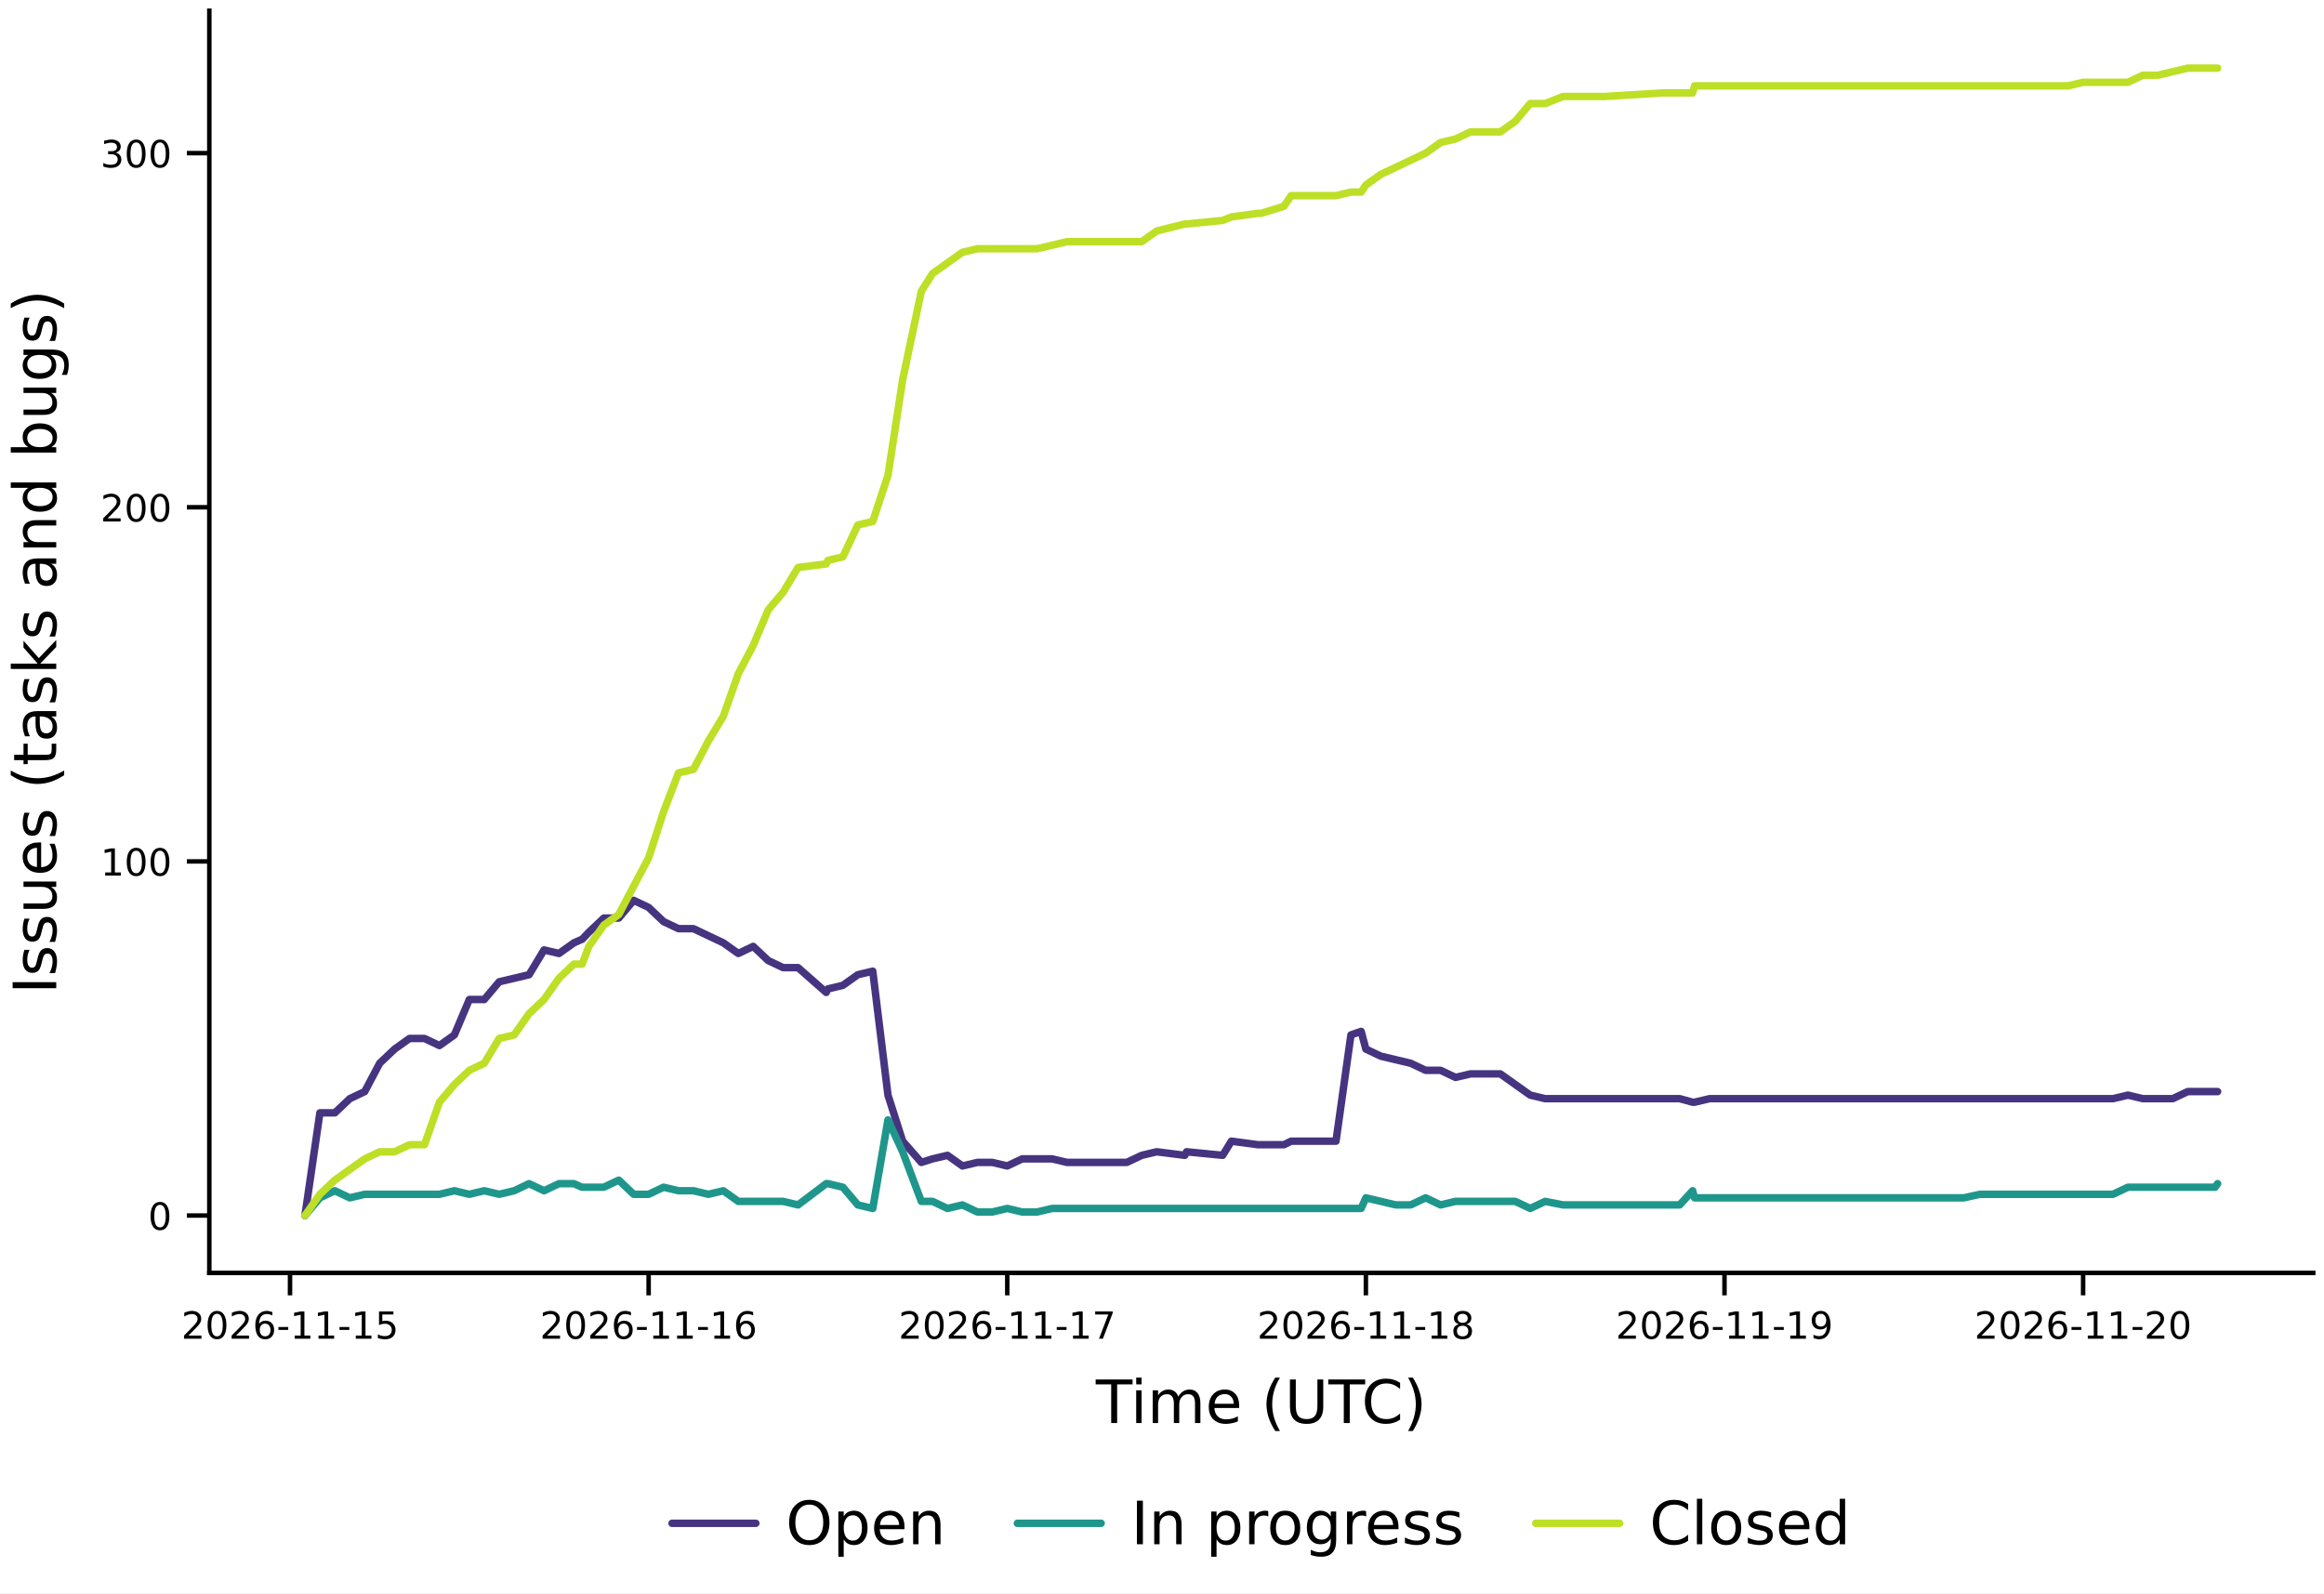
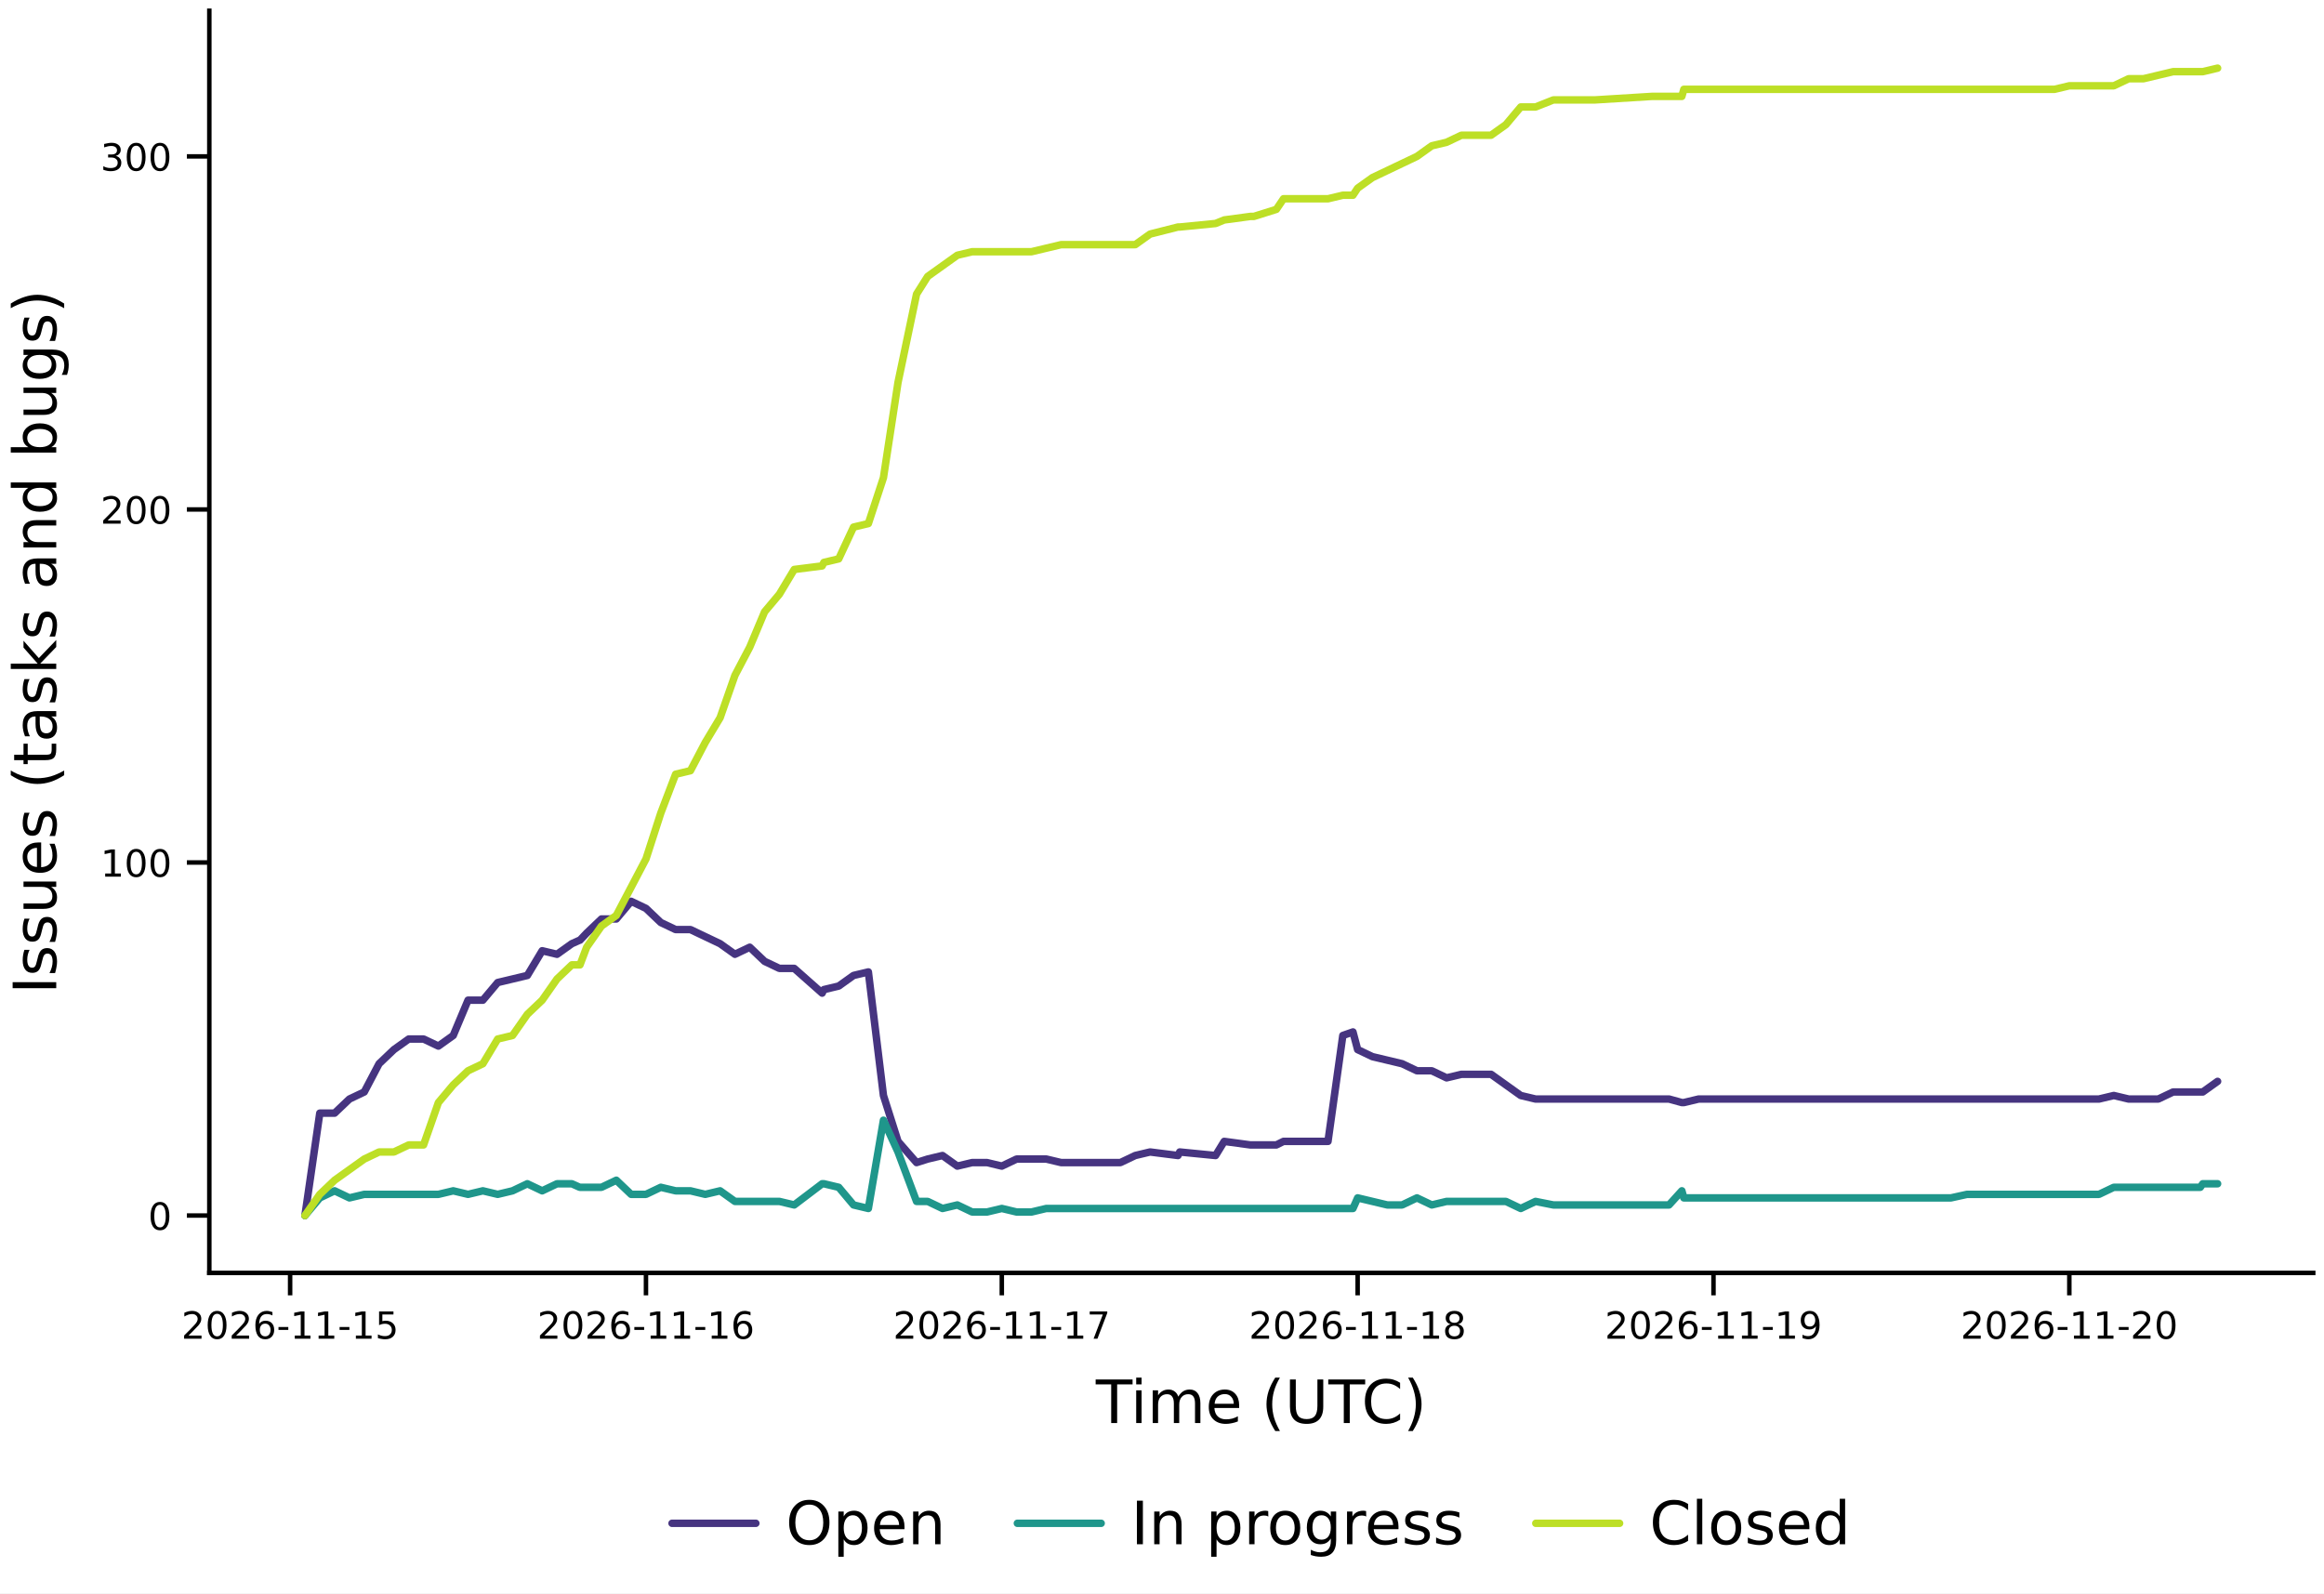
<svg xmlns="http://www.w3.org/2000/svg" xmlns:xlink="http://www.w3.org/1999/xlink" width="310.696pt" height="213.046pt" viewBox="0 0 310.696 213.046" version="1.1">
  <defs>
    <style type="text/css">*{stroke-linejoin: round; stroke-linecap: butt}</style>
  </defs>
  <g id="figure_1">
    <g id="patch_1">
      <path d="M -0 213.046  L 310.696 213.046  L 310.696 0  L -0 0  z " style="fill: #ffffff" />
    </g>
    <g id="axes_1">
      <g id="patch_2">
        <path d="M 27.984 170.203  L 309.256 170.203  L 309.256 1.44  L 27.984 1.44  z " style="fill: #ffffff" />
      </g>
      <g id="matplotlib.axis_1">
        <g id="xtick_1">
          <g id="line2d_1">
            <defs>
-               <path id="m67e19d3267" d="M 0 0  L 0 3  " style="stroke: #000000; stroke-width: 0.6" />
+               <path id="m46515e41ec" d="M 0 0  L 0 3  " style="stroke: #000000; stroke-width: 0.6" />
            </defs>
            <g>
-               <use xlink:href="#m67e19d3267" x="38.772" y="170.203" style="stroke: #000000; stroke-width: 0.6" />
+               <use xlink:href="#m46515e41ec" x="38.787" y="170.203" style="stroke: #000000; stroke-width: 0.6" />
            </g>
          </g>
          <g id="text_1">
-             <text style="font-size: 5px; font-family: 'DejaVu Sans', sans-serif; text-anchor: middle" x="38.772" y="179.002" transform="rotate(-0 38.77177 179.0017)">2026-11-15</text>
+             <text style="font-size: 5px; font-family: 'DejaVu Sans', sans-serif; text-anchor: middle" x="38.787" y="179.002" transform="rotate(-0 38.78726 179.0017)">2026-11-15</text>
          </g>
        </g>
        <g id="xtick_2">
          <g id="line2d_2">
            <g>
-               <use xlink:href="#m67e19d3267" x="86.716" y="170.203" style="stroke: #000000; stroke-width: 0.6" />
+               <use xlink:href="#m46515e41ec" x="86.36" y="170.203" style="stroke: #000000; stroke-width: 0.6" />
            </g>
          </g>
          <g id="text_2">
-             <text style="font-size: 5px; font-family: 'DejaVu Sans', sans-serif; text-anchor: middle" x="86.716" y="179.002" transform="rotate(-0 86.71577 179.0017)">2026-11-16</text>
+             <text style="font-size: 5px; font-family: 'DejaVu Sans', sans-serif; text-anchor: middle" x="86.36" y="179.002" transform="rotate(-0 86.3596 179.0017)">2026-11-16</text>
          </g>
        </g>
        <g id="xtick_3">
          <g id="line2d_3">
            <g>
-               <use xlink:href="#m67e19d3267" x="134.66" y="170.203" style="stroke: #000000; stroke-width: 0.6" />
+               <use xlink:href="#m46515e41ec" x="133.932" y="170.203" style="stroke: #000000; stroke-width: 0.6" />
            </g>
          </g>
          <g id="text_3">
-             <text style="font-size: 5px; font-family: 'DejaVu Sans', sans-serif; text-anchor: middle" x="134.66" y="179.002" transform="rotate(-0 134.6598 179.0017)">2026-11-17</text>
+             <text style="font-size: 5px; font-family: 'DejaVu Sans', sans-serif; text-anchor: middle" x="133.932" y="179.002" transform="rotate(-0 133.9319 179.0017)">2026-11-17</text>
          </g>
        </g>
        <g id="xtick_4">
          <g id="line2d_4">
            <g>
-               <use xlink:href="#m67e19d3267" x="182.604" y="170.203" style="stroke: #000000; stroke-width: 0.6" />
+               <use xlink:href="#m46515e41ec" x="181.504" y="170.203" style="stroke: #000000; stroke-width: 0.6" />
            </g>
          </g>
          <g id="text_4">
-             <text style="font-size: 5px; font-family: 'DejaVu Sans', sans-serif; text-anchor: middle" x="182.604" y="179.002" transform="rotate(-0 182.6038 179.0017)">2026-11-18</text>
+             <text style="font-size: 5px; font-family: 'DejaVu Sans', sans-serif; text-anchor: middle" x="181.504" y="179.002" transform="rotate(-0 181.5043 179.0017)">2026-11-18</text>
          </g>
        </g>
        <g id="xtick_5">
          <g id="line2d_5">
            <g>
-               <use xlink:href="#m67e19d3267" x="230.548" y="170.203" style="stroke: #000000; stroke-width: 0.6" />
+               <use xlink:href="#m46515e41ec" x="229.077" y="170.203" style="stroke: #000000; stroke-width: 0.6" />
            </g>
          </g>
          <g id="text_5">
-             <text style="font-size: 5px; font-family: 'DejaVu Sans', sans-serif; text-anchor: middle" x="230.548" y="179.002" transform="rotate(-0 230.5478 179.0017)">2026-11-19</text>
+             <text style="font-size: 5px; font-family: 'DejaVu Sans', sans-serif; text-anchor: middle" x="229.077" y="179.002" transform="rotate(-0 229.0766 179.0017)">2026-11-19</text>
          </g>
        </g>
        <g id="xtick_6">
          <g id="line2d_6">
            <g>
-               <use xlink:href="#m67e19d3267" x="278.492" y="170.203" style="stroke: #000000; stroke-width: 0.6" />
+               <use xlink:href="#m46515e41ec" x="276.649" y="170.203" style="stroke: #000000; stroke-width: 0.6" />
            </g>
          </g>
          <g id="text_6">
-             <text style="font-size: 5px; font-family: 'DejaVu Sans', sans-serif; text-anchor: middle" x="278.492" y="179.002" transform="rotate(-0 278.4918 179.0017)">2026-11-20</text>
+             <text style="font-size: 5px; font-family: 'DejaVu Sans', sans-serif; text-anchor: middle" x="276.649" y="179.002" transform="rotate(-0 276.6489 179.0017)">2026-11-20</text>
          </g>
        </g>
        <g id="text_7">
          <text style="font-size: 8px; font-family: 'DejaVu Sans', sans-serif; text-anchor: middle" x="168.62" y="190.282" transform="rotate(-0 168.6201 190.2816)">Time (UTC)</text>
        </g>
      </g>
      <g id="matplotlib.axis_2">
        <g id="ytick_1">
          <g id="line2d_7">
            <defs>
-               <path id="m54bdf5d037" d="M 0 0  L -3 0  " style="stroke: #000000; stroke-width: 0.6" />
+               <path id="m87b9c6cc09" d="M 0 0  L -3 0  " style="stroke: #000000; stroke-width: 0.6" />
            </defs>
            <g>
-               <use xlink:href="#m54bdf5d037" x="27.984" y="162.532" style="stroke: #000000; stroke-width: 0.6" />
+               <use xlink:href="#m87b9c6cc09" x="27.984" y="162.532" style="stroke: #000000; stroke-width: 0.6" />
            </g>
          </g>
          <g id="text_8">
            <text style="font-size: 5px; font-family: 'DejaVu Sans', sans-serif; text-anchor: end" x="22.984" y="164.431" transform="rotate(-0 22.98438 164.4312)">0</text>
          </g>
        </g>
        <g id="ytick_2">
          <g id="line2d_8">
            <g>
-               <use xlink:href="#m54bdf5d037" x="27.984" y="115.18" style="stroke: #000000; stroke-width: 0.6" />
+               <use xlink:href="#m87b9c6cc09" x="27.984" y="115.325" style="stroke: #000000; stroke-width: 0.6" />
            </g>
          </g>
          <g id="text_9">
-             <text style="font-size: 5px; font-family: 'DejaVu Sans', sans-serif; text-anchor: end" x="22.984" y="117.079" transform="rotate(-0 22.98438 117.0791)">100</text>
+             <text style="font-size: 5px; font-family: 'DejaVu Sans', sans-serif; text-anchor: end" x="22.984" y="117.225" transform="rotate(-0 22.98438 117.2248)">100</text>
          </g>
        </g>
        <g id="ytick_3">
          <g id="line2d_9">
            <g>
-               <use xlink:href="#m54bdf5d037" x="27.984" y="67.828" style="stroke: #000000; stroke-width: 0.6" />
+               <use xlink:href="#m87b9c6cc09" x="27.984" y="68.119" style="stroke: #000000; stroke-width: 0.6" />
            </g>
          </g>
          <g id="text_10">
-             <text style="font-size: 5px; font-family: 'DejaVu Sans', sans-serif; text-anchor: end" x="22.984" y="69.727" transform="rotate(-0 22.98438 69.72705)">200</text>
+             <text style="font-size: 5px; font-family: 'DejaVu Sans', sans-serif; text-anchor: end" x="22.984" y="70.018" transform="rotate(-0 22.98438 70.01845)">200</text>
          </g>
        </g>
        <g id="ytick_4">
          <g id="line2d_10">
            <g>
-               <use xlink:href="#m54bdf5d037" x="27.984" y="20.476" style="stroke: #000000; stroke-width: 0.6" />
+               <use xlink:href="#m87b9c6cc09" x="27.984" y="20.913" style="stroke: #000000; stroke-width: 0.6" />
            </g>
          </g>
          <g id="text_11">
-             <text style="font-size: 5px; font-family: 'DejaVu Sans', sans-serif; text-anchor: end" x="22.984" y="22.375" transform="rotate(-0 22.98438 22.37496)">300</text>
+             <text style="font-size: 5px; font-family: 'DejaVu Sans', sans-serif; text-anchor: end" x="22.984" y="22.812" transform="rotate(-0 22.98438 22.81205)">300</text>
          </g>
        </g>
        <g id="text_12">
          <text style="font-size: 8px; font-family: 'DejaVu Sans', sans-serif; text-anchor: middle" x="7.519" y="85.821" transform="rotate(-90 7.51875 85.82143)">Issues (tasks and bugs)</text>
        </g>
      </g>
      <g id="line2d_11">
-         <path d="M 40.769 162.532  L 42.767 148.8  L 44.765 148.8  L 46.762 146.906  L 48.76 145.959  L 50.758 142.17  L 52.755 140.276  L 54.753 138.856  L 56.751 138.856  L 58.748 139.803  L 60.746 138.382  L 62.744 133.647  L 64.741 133.647  L 66.739 131.279  L 68.737 130.806  L 70.734 130.332  L 72.732 127.018  L 74.73 127.491  L 76.727 126.071  L 77.793 125.597  L 77.826 125.597  L 78.725 124.65  L 80.723 122.756  L 82.72 122.756  L 84.718 120.388  L 86.716 121.336  L 88.713 123.23  L 90.711 124.177  L 92.709 124.177  L 94.706 125.124  L 96.704 126.071  L 98.702 127.491  L 100.699 126.544  L 102.697 128.438  L 104.695 129.385  L 106.692 129.385  L 110.455 132.7  L 110.688 132.226  L 112.685 131.753  L 114.683 130.332  L 116.681 129.859  L 118.712 146.432  L 120.676 152.588  L 123.173 155.429  L 124.671 154.955  L 126.669 154.482  L 128.667 155.903  L 130.664 155.429  L 132.662 155.429  L 134.66 155.903  L 136.657 154.955  L 138.655 154.955  L 140.653 154.955  L 142.65 155.429  L 144.648 155.429  L 146.646 155.429  L 148.643 155.429  L 150.641 155.429  L 152.639 154.482  L 154.636 154.008  L 158.399 154.482  L 158.632 154.008  L 163.459 154.482  L 164.625 152.588  L 168.154 153.061  L 168.62 153.061  L 171.65 153.061  L 172.615 152.588  L 174.613 152.588  L 176.611 152.588  L 178.608 152.588  L 180.606 138.382  L 181.971 137.909  L 182.604 140.276  L 184.601 141.223  L 186.599 141.697  L 188.597 142.17  L 190.594 143.117  L 192.592 143.117  L 194.59 144.065  L 196.587 143.591  L 198.585 143.591  L 200.583 143.591  L 202.58 145.012  L 204.578 146.432  L 206.576 146.906  L 208.973 146.906  L 210.604 146.906  L 212.569 146.906  L 214.566 146.906  L 222.257 146.906  L 222.557 146.906  L 224.555 146.906  L 226.286 147.379  L 226.552 147.379  L 228.55 146.906  L 230.548 146.906  L 232.845 146.906  L 247.861 146.906  L 248.527 146.906  L 250.524 146.906  L 252.522 146.906  L 255.519 146.906  L 256.517 146.906  L 259.481 146.906  L 260.513 146.906  L 262.544 146.906  L 264.708 146.906  L 266.506 146.906  L 268.503 146.906  L 270.501 146.906  L 272.499 146.906  L 274.496 146.906  L 276.494 146.906  L 278.492 146.906  L 281.522 146.906  L 282.487 146.906  L 284.485 146.432  L 286.482 146.906  L 288.48 146.906  L 290.478 146.906  L 292.475 145.959  L 294.473 145.959  L 296.138 145.959  L 296.471 145.959  " clip-path="url(#pe14d79ecbf)" style="fill: none; stroke: #463480; stroke-linecap: round" />
+         <path d="M 40.769 162.532  L 42.752 148.842  L 44.734 148.842  L 46.716 146.954  L 48.698 146.01  L 50.68 142.233  L 52.663 140.345  L 54.645 138.929  L 56.627 138.929  L 58.609 139.873  L 60.591 138.457  L 62.573 133.736  L 64.556 133.736  L 66.538 131.376  L 68.52 130.904  L 70.502 130.431  L 72.484 127.127  L 74.467 127.599  L 76.449 126.183  L 77.506 125.711  L 77.539 125.711  L 78.431 124.767  L 80.413 122.878  L 82.395 122.878  L 84.377 120.518  L 86.36 121.462  L 88.342 123.351  L 90.324 124.295  L 92.306 124.295  L 94.288 125.239  L 96.271 126.183  L 98.253 127.599  L 100.235 126.655  L 102.217 128.543  L 104.199 129.487  L 106.181 129.487  L 109.915 132.792  L 110.146 132.32  L 112.128 131.848  L 114.11 130.431  L 116.092 129.959  L 118.108 146.482  L 120.057 152.618  L 122.534 155.451  L 124.021 154.979  L 126.003 154.507  L 127.985 155.923  L 129.968 155.451  L 131.95 155.451  L 133.932 155.923  L 135.914 154.979  L 137.896 154.979  L 139.878 154.979  L 141.861 155.451  L 143.843 155.451  L 145.825 155.451  L 147.807 155.451  L 149.789 155.451  L 151.772 154.507  L 153.754 154.035  L 157.487 154.507  L 157.718 154.035  L 162.508 154.507  L 163.665 152.618  L 167.166 153.091  L 167.629 153.091  L 170.635 153.091  L 171.593 152.618  L 173.576 152.618  L 175.558 152.618  L 177.54 152.618  L 179.522 138.457  L 180.877 137.985  L 181.504 140.345  L 183.486 141.289  L 185.469 141.761  L 187.451 142.233  L 189.433 143.177  L 191.415 143.177  L 193.397 144.121  L 195.38 143.649  L 197.362 143.649  L 199.344 143.649  L 201.326 145.065  L 203.308 146.482  L 205.29 146.954  L 207.669 146.954  L 209.288 146.954  L 211.237 146.954  L 213.219 146.954  L 220.851 146.954  L 221.148 146.954  L 223.13 146.954  L 224.848 147.426  L 225.112 147.426  L 227.094 146.954  L 229.077 146.954  L 231.356 146.954  L 246.256 146.954  L 246.916 146.954  L 248.898 146.954  L 250.881 146.954  L 253.854 146.954  L 254.845 146.954  L 257.785 146.954  L 258.809 146.954  L 260.825 146.954  L 262.972 146.954  L 264.756 146.954  L 266.738 146.954  L 268.72 146.954  L 270.702 146.954  L 272.685 146.954  L 274.667 146.954  L 276.649 146.954  L 279.655 146.954  L 280.613 146.954  L 282.595 146.482  L 284.578 146.954  L 286.56 146.954  L 288.542 146.954  L 290.524 146.01  L 292.506 146.01  L 294.158 146.01  L 294.489 146.01  L 296.471 144.593  " clip-path="url(#pfc7950af0d)" style="fill: none; stroke: #463480; stroke-linecap: round" />
      </g>
      <g id="line2d_12">
-         <path d="M 40.769 162.532  L 42.767 160.164  L 44.765 159.217  L 46.762 160.164  L 48.76 159.691  L 50.758 159.691  L 52.755 159.691  L 54.753 159.691  L 56.751 159.691  L 58.748 159.691  L 60.746 159.217  L 62.744 159.691  L 64.741 159.217  L 66.739 159.691  L 68.737 159.217  L 70.734 158.27  L 72.732 159.217  L 74.73 158.27  L 76.727 158.27  L 77.793 158.744  L 77.826 158.744  L 78.725 158.744  L 80.723 158.744  L 82.72 157.797  L 84.718 159.691  L 86.716 159.691  L 88.713 158.744  L 90.711 159.217  L 92.709 159.217  L 94.706 159.691  L 96.704 159.217  L 98.702 160.638  L 100.699 160.638  L 102.697 160.638  L 104.695 160.638  L 106.692 161.111  L 110.455 158.27  L 110.688 158.27  L 112.685 158.744  L 114.683 161.111  L 116.681 161.585  L 118.712 149.747  L 120.676 154.008  L 123.173 160.638  L 124.671 160.638  L 126.669 161.585  L 128.667 161.111  L 130.664 162.058  L 132.662 162.058  L 134.66 161.585  L 136.657 162.058  L 138.655 162.058  L 140.653 161.585  L 142.65 161.585  L 144.648 161.585  L 146.646 161.585  L 148.643 161.585  L 150.641 161.585  L 152.639 161.585  L 154.636 161.585  L 158.399 161.585  L 158.632 161.585  L 163.459 161.585  L 164.625 161.585  L 168.154 161.585  L 168.62 161.585  L 171.65 161.585  L 172.615 161.585  L 174.613 161.585  L 176.611 161.585  L 178.608 161.585  L 180.606 161.585  L 181.971 161.585  L 182.604 160.164  L 184.601 160.638  L 186.599 161.111  L 188.597 161.111  L 190.594 160.164  L 192.592 161.111  L 194.59 160.638  L 196.587 160.638  L 198.585 160.638  L 200.583 160.638  L 202.58 160.638  L 204.578 161.585  L 206.576 160.638  L 208.973 161.111  L 210.604 161.111  L 212.569 161.111  L 214.566 161.111  L 222.257 161.111  L 222.557 161.111  L 224.555 161.111  L 226.286 159.217  L 226.552 160.164  L 228.55 160.164  L 230.548 160.164  L 232.845 160.164  L 247.861 160.164  L 248.527 160.164  L 250.524 160.164  L 252.522 160.164  L 255.519 160.164  L 256.517 160.164  L 259.481 160.164  L 260.513 160.164  L 262.544 160.164  L 264.708 159.691  L 266.506 159.691  L 268.503 159.691  L 270.501 159.691  L 272.499 159.691  L 274.496 159.691  L 276.494 159.691  L 278.492 159.691  L 281.522 159.691  L 282.487 159.691  L 284.485 158.744  L 286.482 158.744  L 288.48 158.744  L 290.478 158.744  L 292.475 158.744  L 294.473 158.744  L 296.138 158.744  L 296.471 158.27  " clip-path="url(#pe14d79ecbf)" style="fill: none; stroke: #1f968b; stroke-linecap: round" />
+         <path d="M 40.769 162.532  L 42.752 160.172  L 44.734 159.227  L 46.716 160.172  L 48.698 159.699  L 50.68 159.699  L 52.663 159.699  L 54.645 159.699  L 56.627 159.699  L 58.609 159.699  L 60.591 159.227  L 62.573 159.699  L 64.556 159.227  L 66.538 159.699  L 68.52 159.227  L 70.502 158.283  L 72.484 159.227  L 74.467 158.283  L 76.449 158.283  L 77.506 158.755  L 77.539 158.755  L 78.431 158.755  L 80.413 158.755  L 82.395 157.811  L 84.377 159.699  L 86.36 159.699  L 88.342 158.755  L 90.324 159.227  L 92.306 159.227  L 94.288 159.699  L 96.271 159.227  L 98.253 160.644  L 100.235 160.644  L 102.217 160.644  L 104.199 160.644  L 106.181 161.116  L 109.915 158.283  L 110.146 158.283  L 112.128 158.755  L 114.11 161.116  L 116.092 161.588  L 118.108 149.786  L 120.057 154.035  L 122.534 160.644  L 124.021 160.644  L 126.003 161.588  L 127.985 161.116  L 129.968 162.06  L 131.95 162.06  L 133.932 161.588  L 135.914 162.06  L 137.896 162.06  L 139.878 161.588  L 141.861 161.588  L 143.843 161.588  L 145.825 161.588  L 147.807 161.588  L 149.789 161.588  L 151.772 161.588  L 153.754 161.588  L 157.487 161.588  L 157.718 161.588  L 162.508 161.588  L 163.665 161.588  L 167.166 161.588  L 167.629 161.588  L 170.635 161.588  L 171.593 161.588  L 173.576 161.588  L 175.558 161.588  L 177.54 161.588  L 179.522 161.588  L 180.877 161.588  L 181.504 160.172  L 183.486 160.644  L 185.469 161.116  L 187.451 161.116  L 189.433 160.172  L 191.415 161.116  L 193.397 160.644  L 195.38 160.644  L 197.362 160.644  L 199.344 160.644  L 201.326 160.644  L 203.308 161.588  L 205.29 160.644  L 207.669 161.116  L 209.288 161.116  L 211.237 161.116  L 213.219 161.116  L 220.851 161.116  L 221.148 161.116  L 223.13 161.116  L 224.848 159.227  L 225.112 160.172  L 227.094 160.172  L 229.077 160.172  L 231.356 160.172  L 246.256 160.172  L 246.916 160.172  L 248.898 160.172  L 250.881 160.172  L 253.854 160.172  L 254.845 160.172  L 257.785 160.172  L 258.809 160.172  L 260.825 160.172  L 262.972 159.699  L 264.756 159.699  L 266.738 159.699  L 268.72 159.699  L 270.702 159.699  L 272.685 159.699  L 274.667 159.699  L 276.649 159.699  L 279.655 159.699  L 280.613 159.699  L 282.595 158.755  L 284.578 158.755  L 286.56 158.755  L 288.542 158.755  L 290.524 158.755  L 292.506 158.755  L 294.158 158.755  L 294.489 158.283  L 296.471 158.283  " clip-path="url(#pfc7950af0d)" style="fill: none; stroke: #1f968b; stroke-linecap: round" />
      </g>
      <g id="line2d_13">
-         <path d="M 40.769 162.532  L 42.767 159.691  L 44.765 157.797  L 46.762 156.376  L 48.76 154.955  L 50.758 154.008  L 52.755 154.008  L 54.753 153.061  L 56.751 153.061  L 58.748 147.379  L 60.746 145.012  L 62.744 143.117  L 64.741 142.17  L 66.739 138.856  L 68.737 138.382  L 70.734 135.541  L 72.732 133.647  L 74.73 130.806  L 76.727 128.912  L 77.793 128.912  L 77.826 128.912  L 78.725 126.544  L 80.723 123.703  L 82.72 122.283  L 84.718 118.494  L 86.716 114.706  L 88.713 108.55  L 90.711 103.342  L 92.709 102.868  L 94.706 99.08  L 96.704 95.765  L 98.702 90.083  L 100.699 86.295  L 102.697 81.56  L 104.695 79.192  L 106.692 75.877  L 110.455 75.404  L 110.688 74.93  L 112.685 74.457  L 114.683 70.195  L 116.681 69.722  L 118.712 63.566  L 120.676 50.781  L 123.173 38.943  L 124.671 36.575  L 126.669 35.155  L 128.667 33.734  L 130.664 33.261  L 132.662 33.261  L 134.66 33.261  L 136.657 33.261  L 138.655 33.261  L 140.653 32.787  L 142.65 32.314  L 144.648 32.314  L 146.646 32.314  L 148.643 32.314  L 150.641 32.314  L 152.639 32.314  L 154.636 30.893  L 158.399 29.946  L 158.632 29.946  L 163.459 29.472  L 164.625 28.999  L 168.154 28.525  L 168.62 28.525  L 171.65 27.578  L 172.615 26.158  L 174.613 26.158  L 176.611 26.158  L 178.608 26.158  L 180.606 25.684  L 181.971 25.684  L 182.604 24.737  L 184.601 23.317  L 186.599 22.37  L 188.597 21.423  L 190.594 20.476  L 192.592 19.055  L 194.59 18.581  L 196.587 17.634  L 198.585 17.634  L 200.583 17.634  L 202.58 16.214  L 204.578 13.846  L 206.576 13.846  L 208.973 12.899  L 210.604 12.899  L 212.569 12.899  L 214.566 12.899  L 222.257 12.426  L 222.557 12.426  L 224.555 12.426  L 226.286 12.426  L 226.552 11.479  L 228.55 11.479  L 230.548 11.479  L 232.845 11.479  L 247.861 11.479  L 248.527 11.479  L 250.524 11.479  L 252.522 11.479  L 255.519 11.479  L 256.517 11.479  L 259.481 11.479  L 260.513 11.479  L 262.544 11.479  L 264.708 11.479  L 266.506 11.479  L 268.503 11.479  L 270.501 11.479  L 272.499 11.479  L 274.496 11.479  L 276.494 11.479  L 278.492 11.005  L 281.522 11.005  L 282.487 11.005  L 284.485 11.005  L 286.482 10.058  L 288.48 10.058  L 290.478 9.585  L 292.475 9.111  L 294.473 9.111  L 296.138 9.111  L 296.471 9.111  " clip-path="url(#pe14d79ecbf)" style="fill: none; stroke: #bddf26; stroke-linecap: round" />
+         <path d="M 40.769 162.532  L 42.752 159.699  L 44.734 157.811  L 46.716 156.395  L 48.698 154.979  L 50.68 154.035  L 52.663 154.035  L 54.645 153.091  L 56.627 153.091  L 58.609 147.426  L 60.591 145.065  L 62.573 143.177  L 64.556 142.233  L 66.538 138.929  L 68.52 138.457  L 70.502 135.624  L 72.484 133.736  L 74.467 130.904  L 76.449 129.015  L 77.506 129.015  L 77.539 129.015  L 78.431 126.655  L 80.413 123.823  L 82.395 122.406  L 84.377 118.63  L 86.36 114.853  L 88.342 108.717  L 90.324 103.524  L 92.306 103.052  L 94.288 99.275  L 96.271 95.971  L 98.253 90.306  L 100.235 86.53  L 102.217 81.809  L 104.199 79.449  L 106.181 76.144  L 109.915 75.672  L 110.146 75.2  L 112.128 74.728  L 114.11 70.479  L 116.092 70.007  L 118.108 63.87  L 120.057 51.125  L 122.534 39.323  L 124.021 36.963  L 126.003 35.547  L 127.985 34.13  L 129.968 33.658  L 131.95 33.658  L 133.932 33.658  L 135.914 33.658  L 137.896 33.658  L 139.878 33.186  L 141.861 32.714  L 143.843 32.714  L 145.825 32.714  L 147.807 32.714  L 149.789 32.714  L 151.772 32.714  L 153.754 31.298  L 157.487 30.354  L 157.718 30.354  L 162.508 29.882  L 163.665 29.41  L 167.166 28.938  L 167.629 28.938  L 170.635 27.994  L 171.593 26.577  L 173.576 26.577  L 175.558 26.577  L 177.54 26.577  L 179.522 26.105  L 180.877 26.105  L 181.504 25.161  L 183.486 23.745  L 185.469 22.801  L 187.451 21.857  L 189.433 20.913  L 191.415 19.496  L 193.397 19.024  L 195.38 18.08  L 197.362 18.08  L 199.344 18.08  L 201.326 16.664  L 203.308 14.304  L 205.29 14.304  L 207.669 13.36  L 209.288 13.36  L 211.237 13.36  L 213.219 13.36  L 220.851 12.888  L 221.148 12.888  L 223.13 12.888  L 224.848 12.888  L 225.112 11.943  L 227.094 11.943  L 229.077 11.943  L 231.356 11.943  L 246.256 11.943  L 246.916 11.943  L 248.898 11.943  L 250.881 11.943  L 253.854 11.943  L 254.845 11.943  L 257.785 11.943  L 258.809 11.943  L 260.825 11.943  L 262.972 11.943  L 264.756 11.943  L 266.738 11.943  L 268.72 11.943  L 270.702 11.943  L 272.685 11.943  L 274.667 11.943  L 276.649 11.471  L 279.655 11.471  L 280.613 11.471  L 282.595 11.471  L 284.578 10.527  L 286.56 10.527  L 288.542 10.055  L 290.524 9.583  L 292.506 9.583  L 294.158 9.583  L 294.489 9.583  L 296.471 9.111  " clip-path="url(#pfc7950af0d)" style="fill: none; stroke: #bddf26; stroke-linecap: round" />
      </g>
      <g id="patch_3">
        <path d="M 27.984 170.203  L 27.984 1.44  " style="fill: none; stroke: #000000; stroke-width: 0.6; stroke-linejoin: miter; stroke-linecap: square" />
      </g>
      <g id="patch_4">
        <path d="M 27.984 170.203  L 309.256 170.203  " style="fill: none; stroke: #000000; stroke-width: 0.6; stroke-linejoin: miter; stroke-linecap: square" />
      </g>
      <g id="legend_1">
        <g id="line2d_14">
          <path d="M 89.846 203.684  L 95.446 203.684  L 101.046 203.684  " style="fill: none; stroke: #463480; stroke-linecap: round" />
        </g>
        <g id="text_13">
          <text style="font-size: 8px; font-family: 'DejaVu Sans', sans-serif; text-anchor: start" x="105.046" y="206.484" transform="rotate(-0 105.0457 206.4837)">Open</text>
        </g>
        <g id="line2d_15">
          <path d="M 136.014 203.684  L 141.614 203.684  L 147.214 203.684  " style="fill: none; stroke: #1f968b; stroke-linecap: round" />
        </g>
        <g id="text_14">
          <text style="font-size: 8px; font-family: 'DejaVu Sans', sans-serif; text-anchor: start" x="151.214" y="206.484" transform="rotate(-0 151.2145 206.4837)">In progress</text>
        </g>
        <g id="line2d_16">
          <path d="M 205.322 203.684  L 210.922 203.684  L 216.522 203.684  " style="fill: none; stroke: #bddf26; stroke-linecap: round" />
        </g>
        <g id="text_15">
          <text style="font-size: 8px; font-family: 'DejaVu Sans', sans-serif; text-anchor: start" x="220.522" y="206.484" transform="rotate(-0 220.522 206.4837)">Closed</text>
        </g>
      </g>
    </g>
  </g>
  <defs>
-     <clipPath id="pe14d79ecbf">
+     <clipPath id="pfc7950af0d">
      <rect x="27.984" y="1.44" width="281.271" height="168.763" />
    </clipPath>
  </defs>
</svg>
